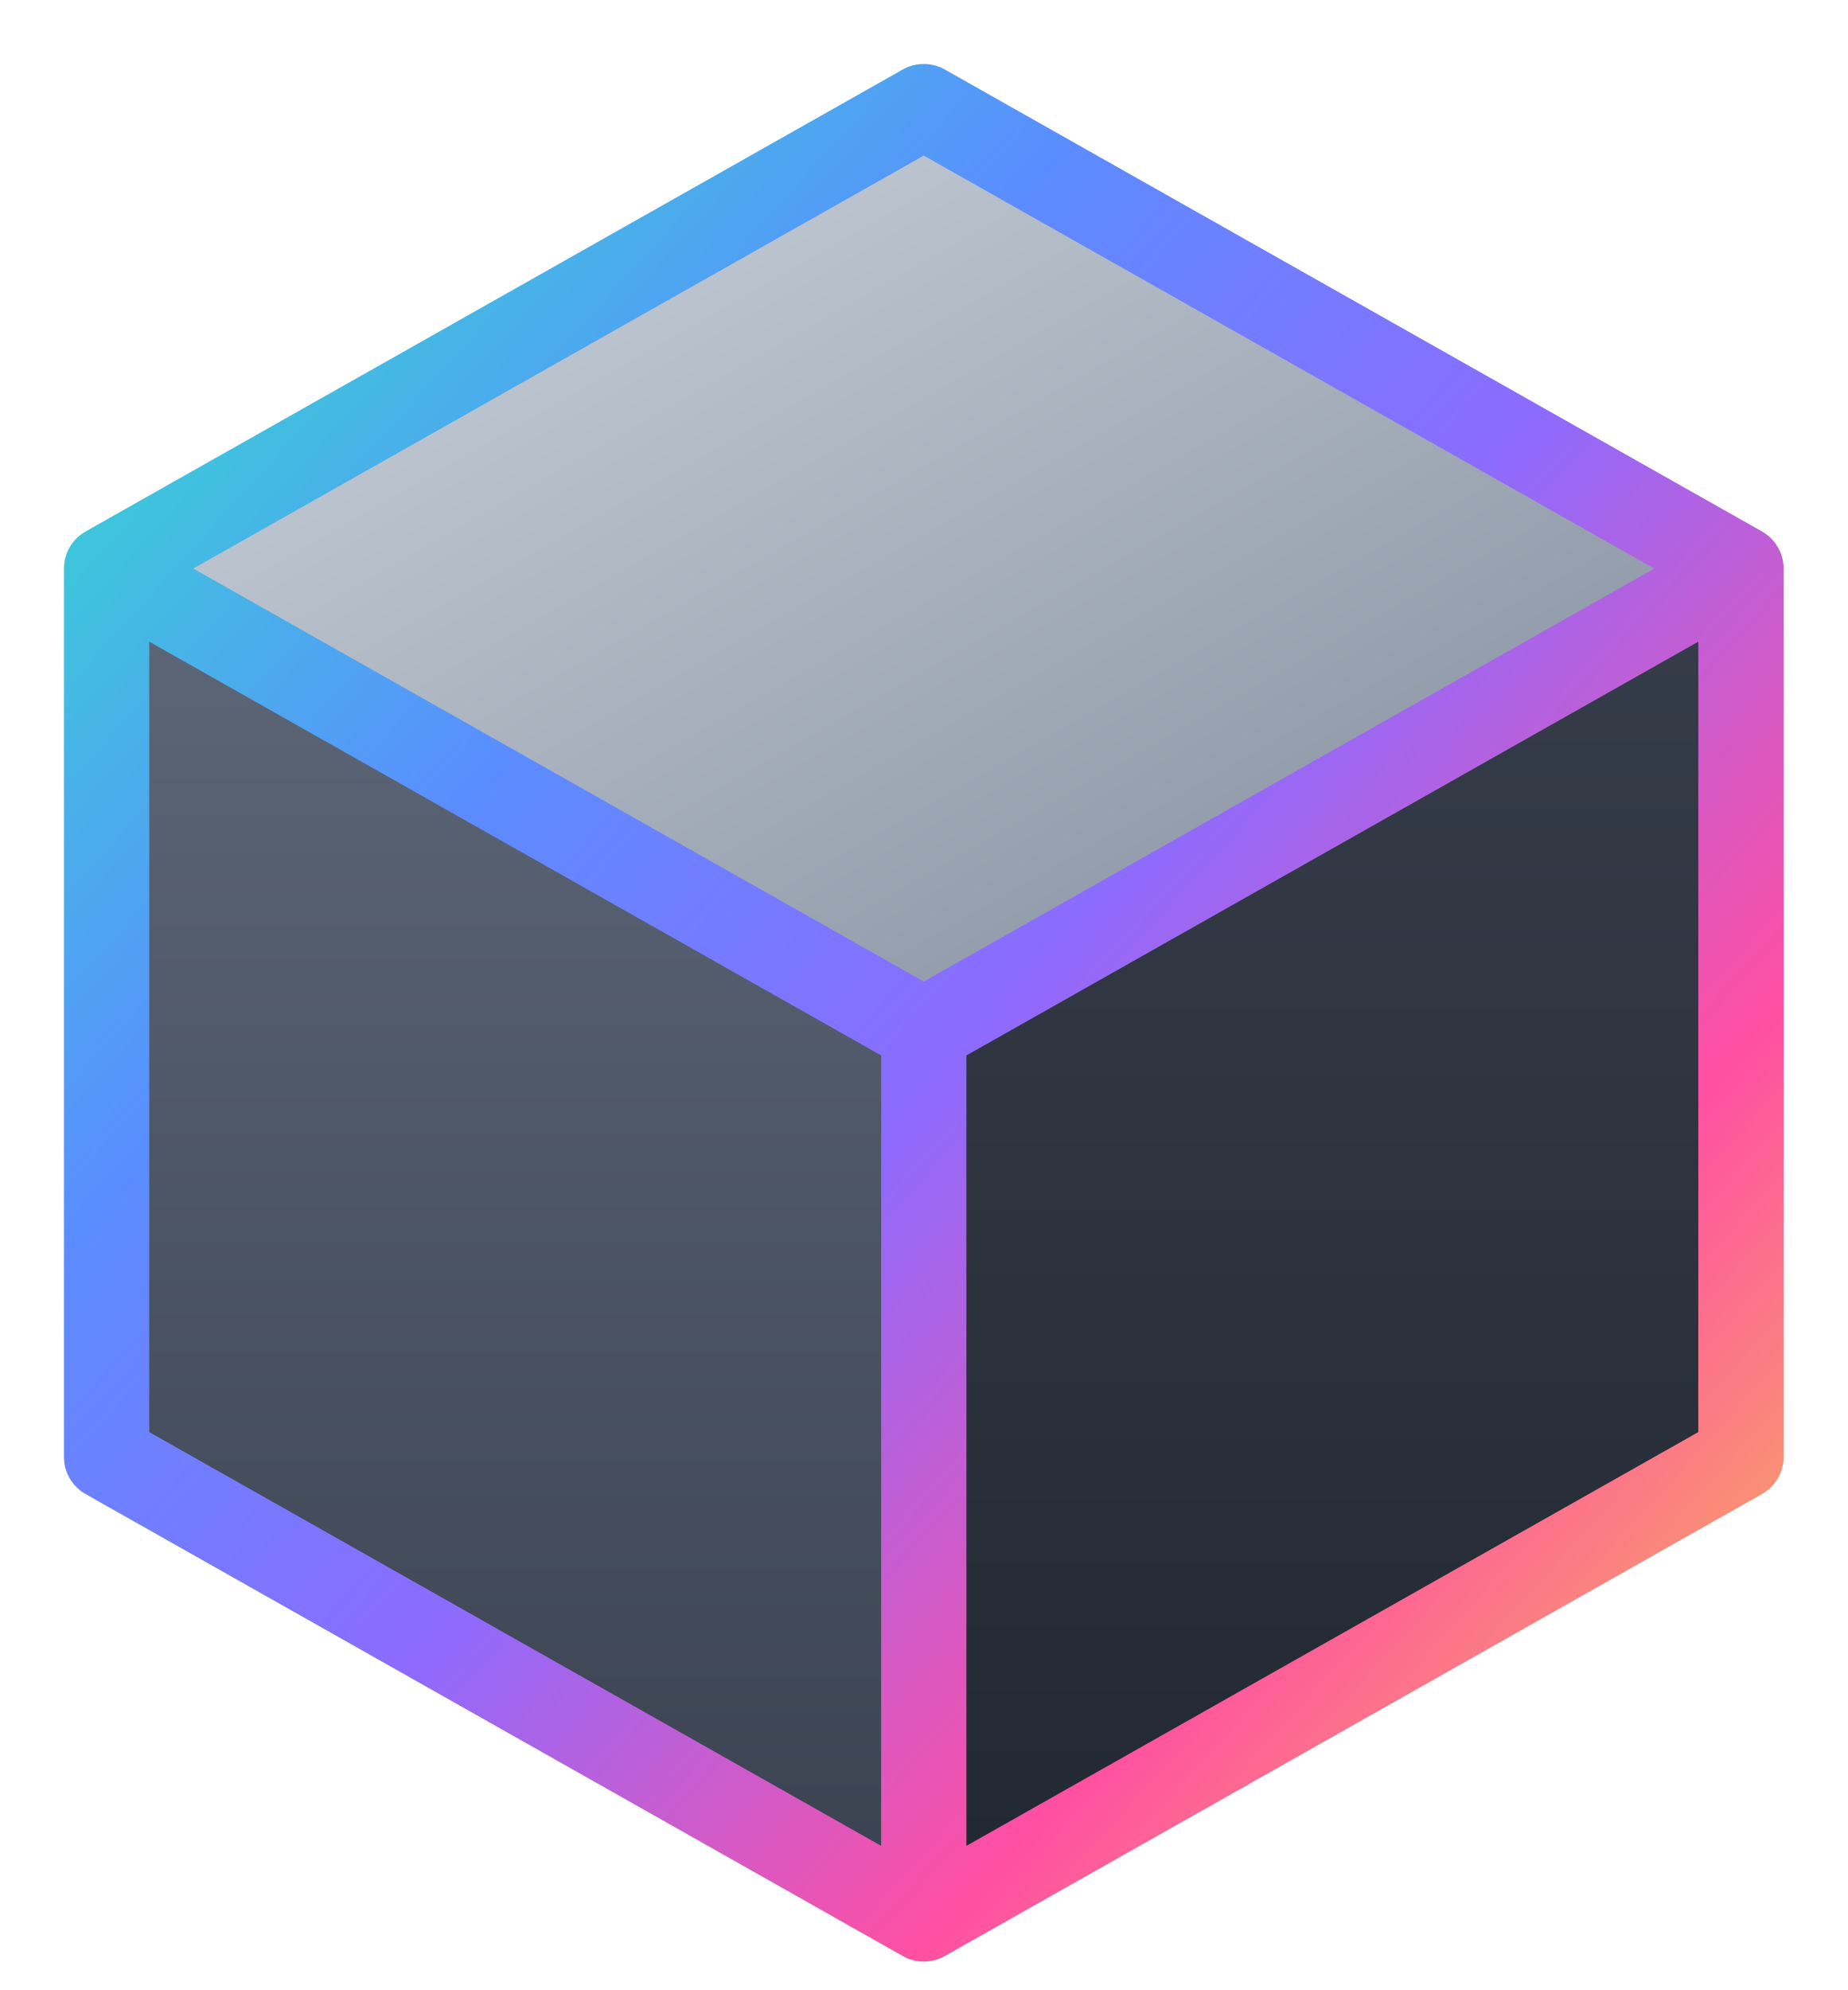
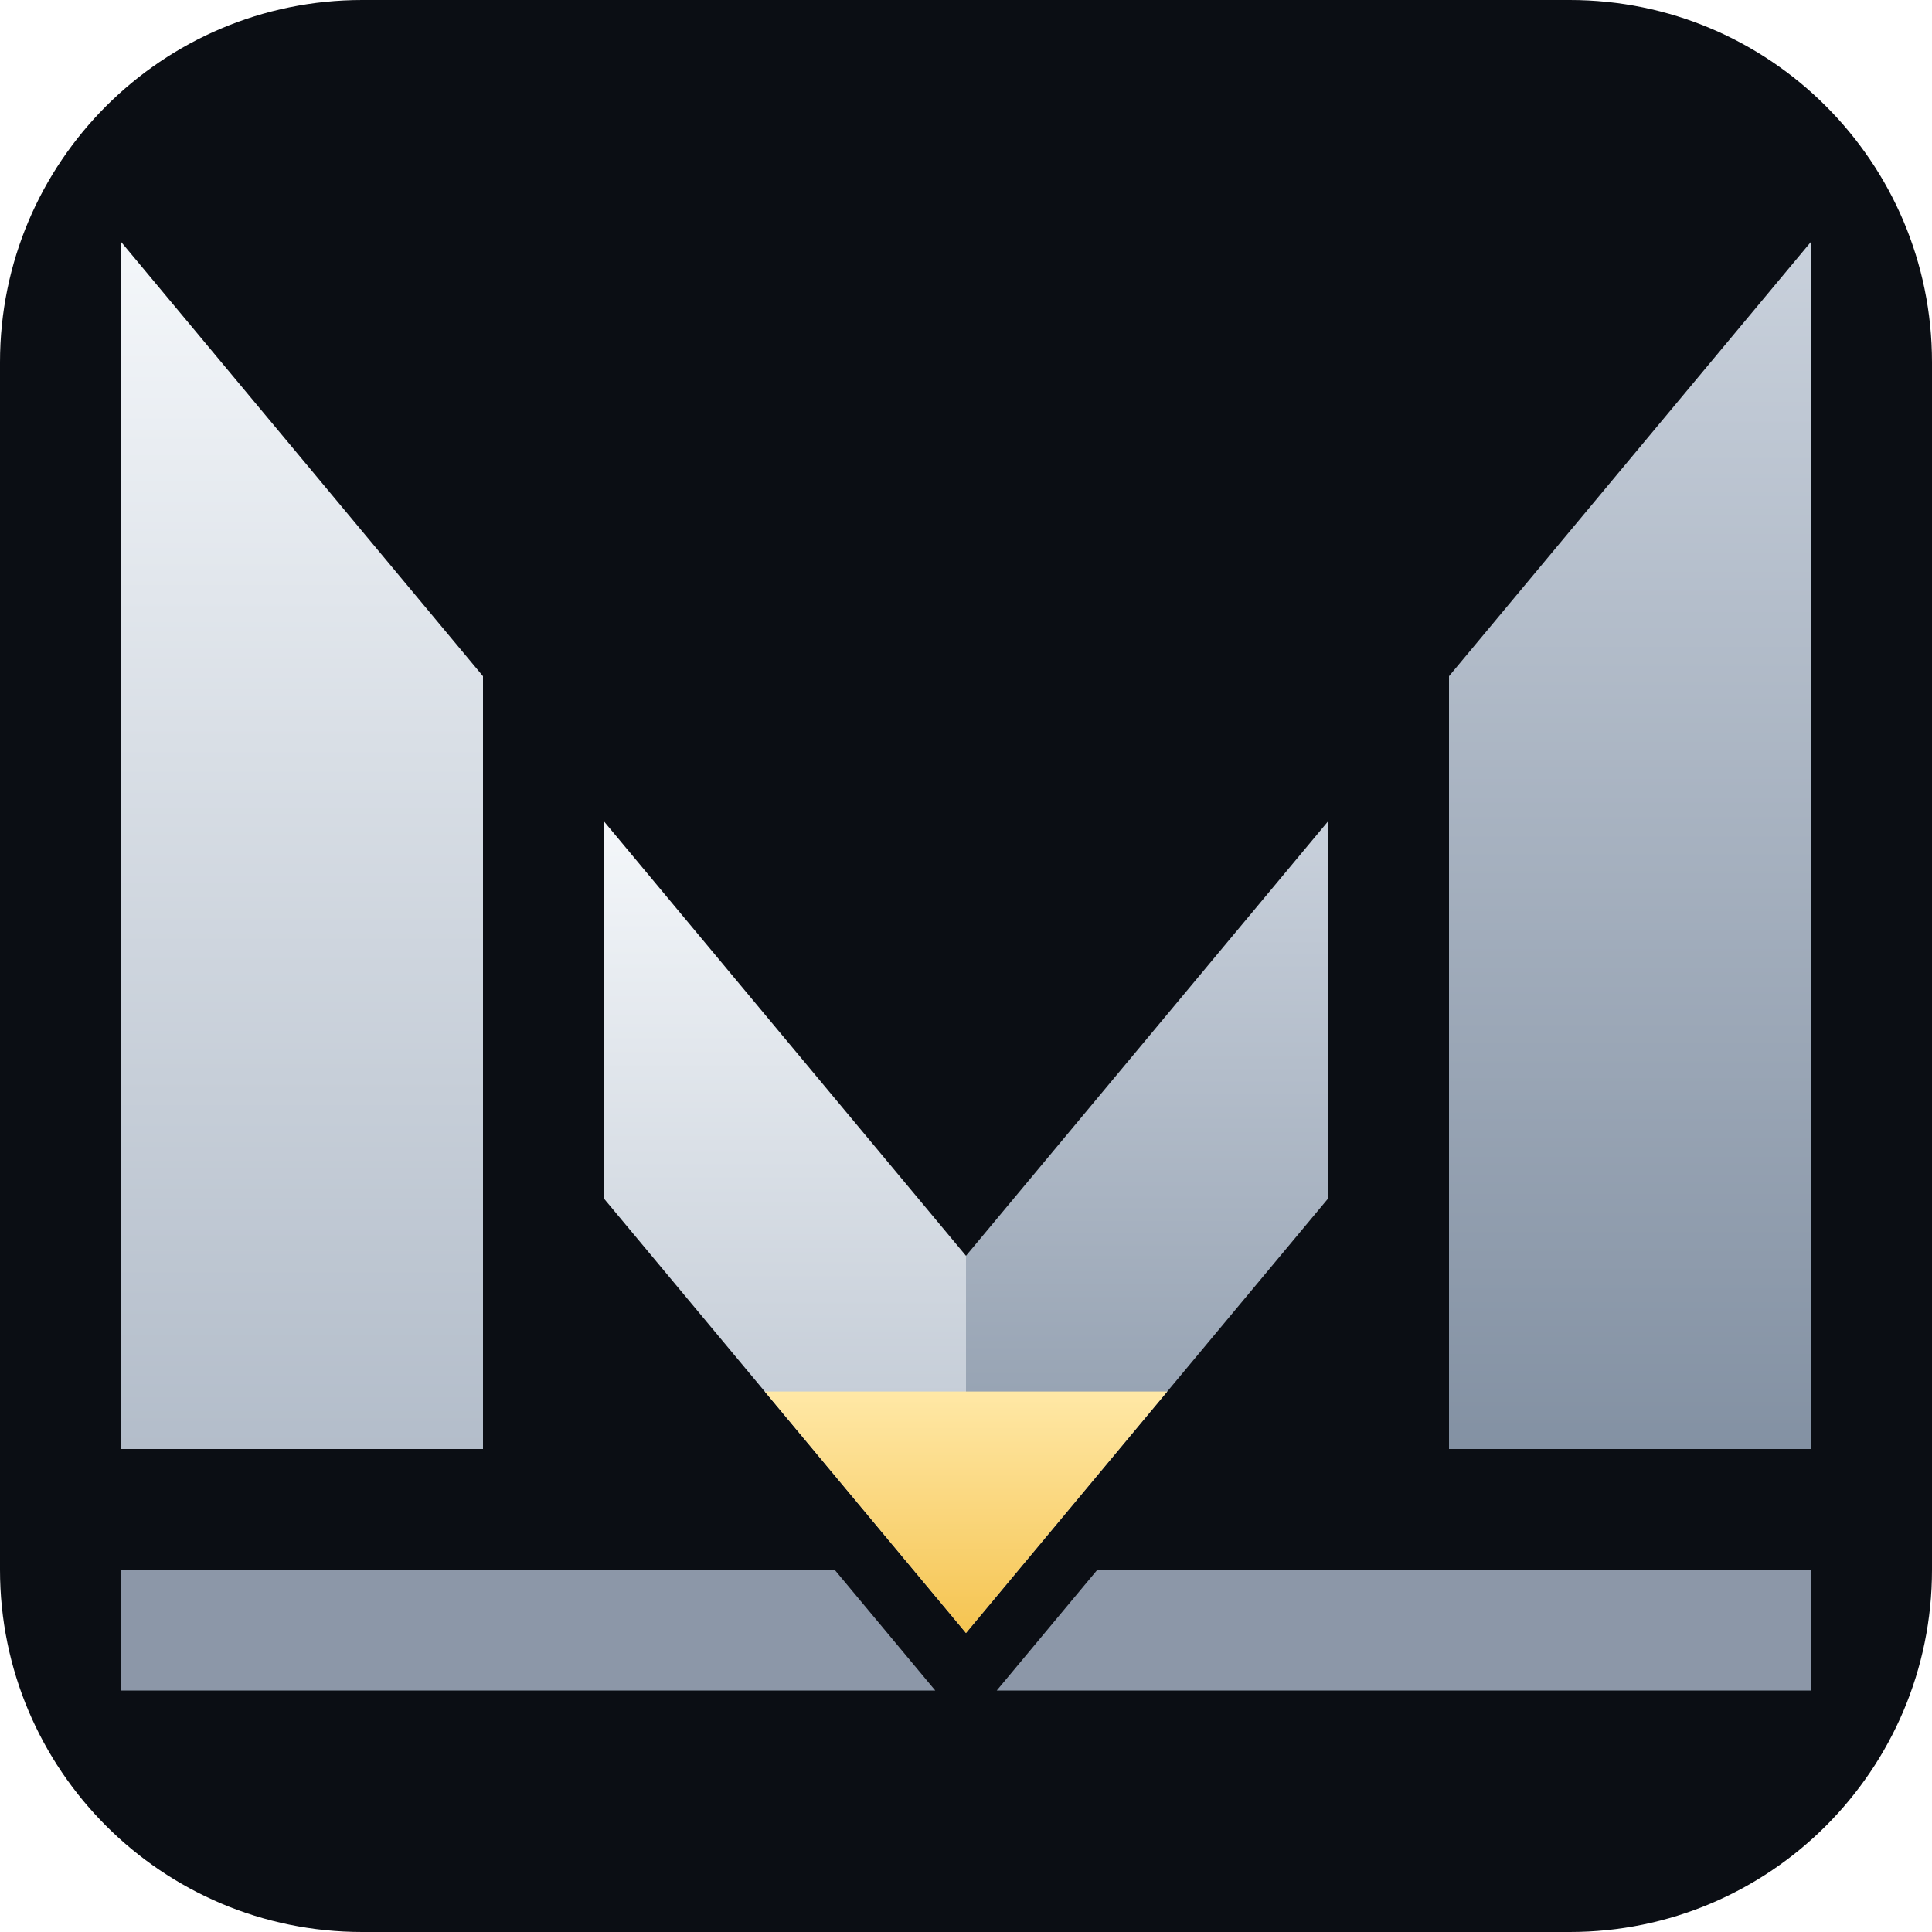
- <svg xmlns="http://www.w3.org/2000/svg" viewBox="0 0 26 28">
+ <svg xmlns="http://www.w3.org/2000/svg" viewBox="0 0 120 120">
  <defs>
-     <linearGradient id="t" x1="0" y1="0" x2="1" y2="1">
-       <stop offset="0" stop-color="#D2D9E2" />
-       <stop offset="1" stop-color="#7D8797" />
+     <linearGradient id="r-i-lit" gradientUnits="userSpaceOnUse" x1="0" y1="15" x2="0" y2="90">
+       <stop offset="0" stop-color="#F4F7FA" />
+       <stop offset="1" stop-color="#B3BDCA" />
    </linearGradient>
-     <linearGradient id="l" x1="0" y1="0" x2="0" y2="1">
-       <stop offset="0" stop-color="#5E6778" />
-       <stop offset="1" stop-color="#3A4250" />
+     <linearGradient id="r-i-steel" gradientUnits="userSpaceOnUse" x1="0" y1="15" x2="0" y2="90">
+       <stop offset="0" stop-color="#C9D1DC" />
+       <stop offset="1" stop-color="#8391A3" />
    </linearGradient>
-     <linearGradient id="r" x1="0" y1="0" x2="0" y2="1">
-       <stop offset="0" stop-color="#363D4A" />
-       <stop offset="1" stop-color="#222832" />
+     <linearGradient id="r-i-bit-l" gradientUnits="userSpaceOnUse" x1="0" y1="51" x2="0" y2="101.43">
+       <stop offset="0" stop-color="#F4F7FA" />
+       <stop offset="1" stop-color="#B3BDCA" />
    </linearGradient>
-     <linearGradient id="i" x1="0" y1="0" x2="1" y2="1">
-       <stop offset="0" stop-color="#2EE6C8" />
-       <stop offset=".3" stop-color="#5A8DFF" />
-       <stop offset=".52" stop-color="#8C6BFF" />
-       <stop offset=".76" stop-color="#FF4FA3" />
+     <linearGradient id="r-i-bit-r" gradientUnits="userSpaceOnUse" x1="0" y1="51" x2="0" y2="101.43">
+       <stop offset="0" stop-color="#C9D1DC" />
+       <stop offset="1" stop-color="#8391A3" />
+     </linearGradient>
+     <linearGradient id="r-i-gold" gradientUnits="userSpaceOnUse" x1="0" y1="86.43" x2="0" y2="101.43">
+       <stop offset="0" stop-color="#FFE8A6" />
      <stop offset="1" stop-color="#F5C451" />
    </linearGradient>
+     <clipPath id="r-i-bit">
+       <path d="M37.5 51L60 78L82.5 51L82.5 74.43L60 101.43L37.5 74.43Z" />
+     </clipPath>
  </defs>
-   <path d="M13 1.5 24.5 8 13 14.5 1.5 8Z" fill="url(#t)" />
-   <path d="M1.5 8 13 14.5V27L1.5 20.5Z" fill="url(#l)" />
-   <path d="M24.5 8 13 14.5V27L24.5 20.5Z" fill="url(#r)" />
-   <path d="M13 1.5 24.5 8V20.5L13 27 1.5 20.5V8Z M1.5 8 13 14.5 24.5 8 M13 14.5V27" fill="none" stroke="url(#i)" stroke-width="1.2" stroke-linejoin="round" />
+   <rect fill="#0B0E14" width="120" height="120" rx="22.5" />
+   <path fill="#8C97A8" d="M7.5 97.5L51.84 97.5L58.09 105L7.5 105ZM112.5 105L61.91 105L68.16 97.5L112.5 97.5Z" />
+   <path fill="url(#r-i-lit)" d="M7.5 15L30 42L30 90L7.5 90Z" />
+   <path fill="url(#r-i-steel)" d="M112.5 90L90 90L90 42L112.5 15Z" />
+   <path fill="url(#r-i-bit-l)" d="M37.5 51L60 78L60 101.43L37.5 74.43Z" />
+   <path fill="url(#r-i-bit-r)" d="M60 78L82.5 51L82.5 74.43L60 101.43Z" />
+   <rect fill="url(#r-i-gold)" clip-path="url(#r-i-bit)" x="0" y="86.43" width="120" height="15" />
</svg>
